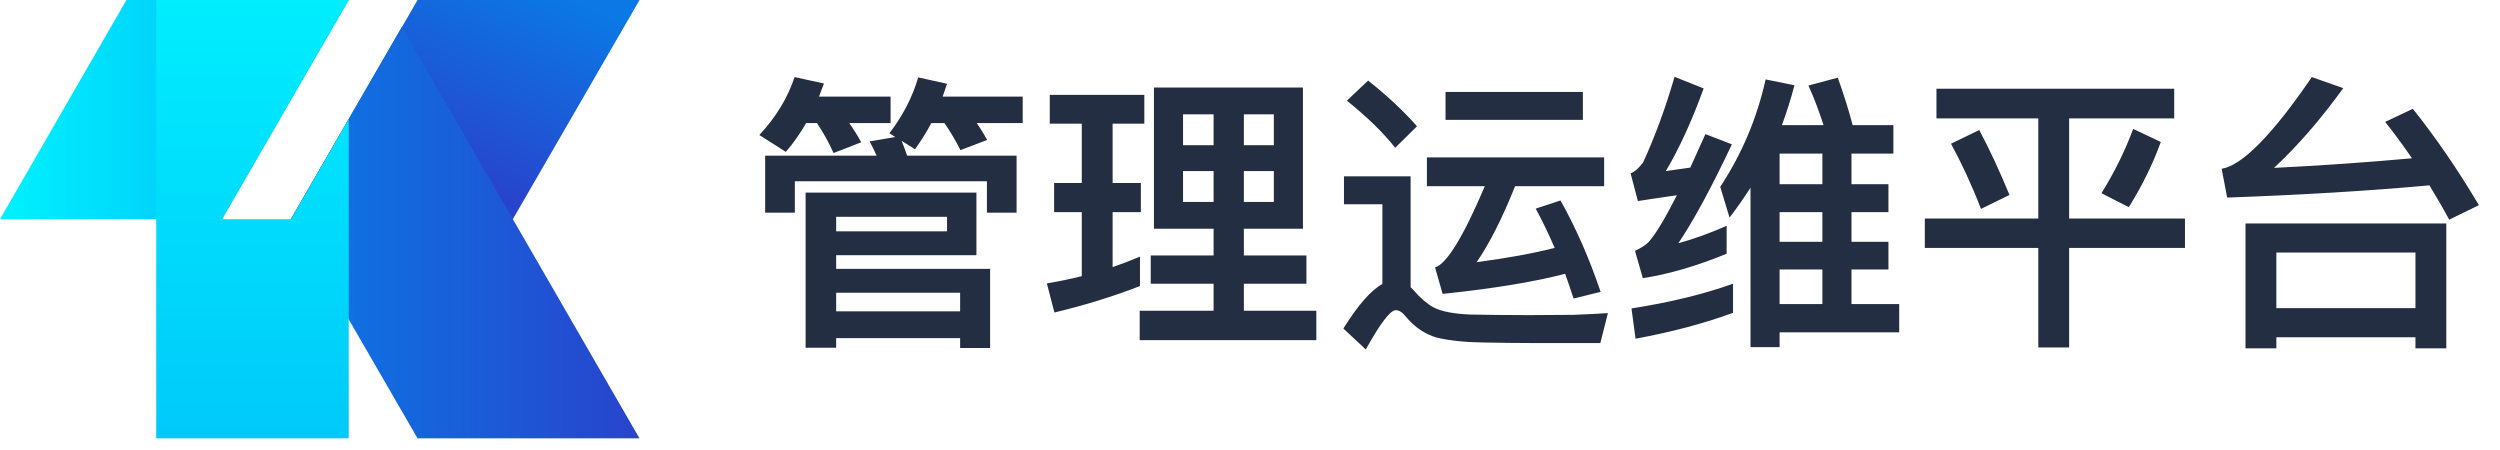
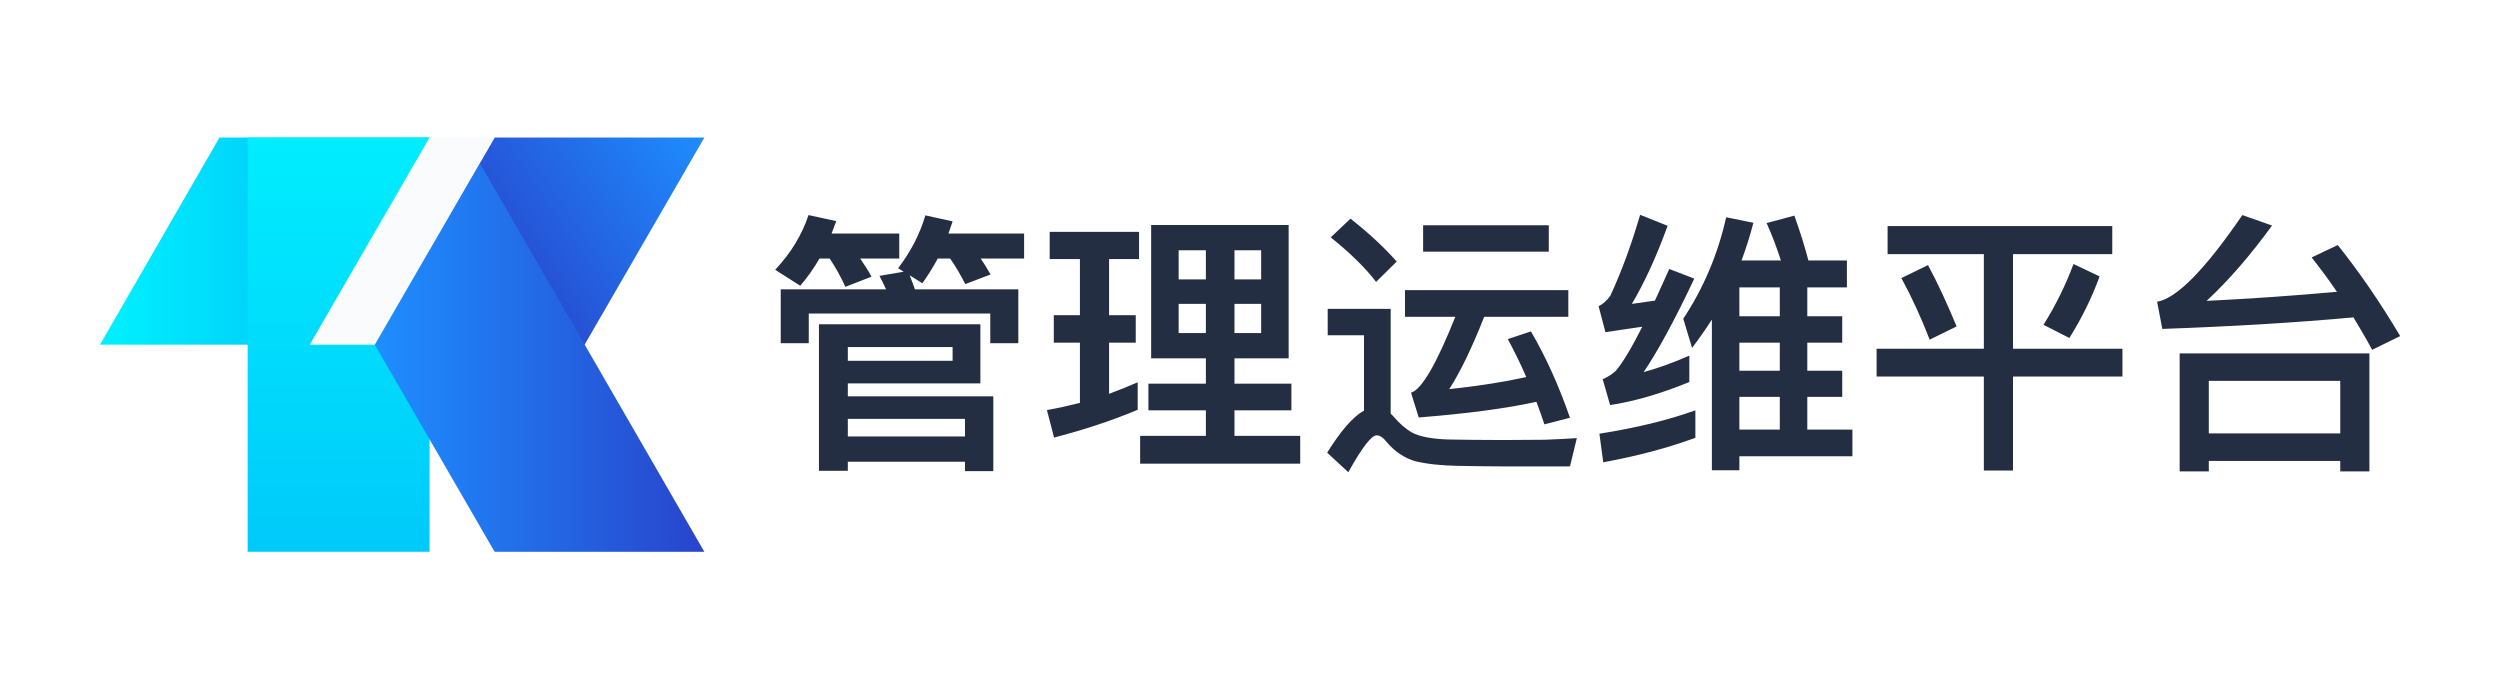
- <svg xmlns="http://www.w3.org/2000/svg" width="189" height="34" viewBox="0 0 189 34" fill="none">
-   <path d="M9.56 0L0 16.57H16.782L26.363 0H9.56Z" fill="url(#paint0_linear_12059_93026)" />
-   <path d="M31.568 0L21.987 16.57H38.77L48.35 0H31.568Z" fill="url(#paint1_linear_12059_93026)" />
-   <path d="M48.308 33.076L30.378 2.039L21.987 16.57L22.03 16.655L31.568 33.14H48.35L48.308 33.076Z" fill="url(#paint2_linear_12059_93026)" />
-   <path d="M11.811 33.14V0H26.363L16.782 16.57H21.987L26.363 9.001V33.14H11.811Z" fill="url(#paint3_linear_12059_93026)" />
-   <path d="M73.818 14.562H60.904V26.288H63.214V25.562H72.586V26.31H74.852V20.326H63.214V19.292H73.818V14.562ZM63.214 23.538V22.13H72.586V23.538H63.214ZM63.214 17.488V16.388H71.596V17.488H63.214ZM76.854 11.768H68.582C68.45 11.372 68.296 10.998 68.164 10.646L69.176 11.284C69.616 10.668 70.034 10.008 70.408 9.304H71.398C71.86 9.964 72.256 10.646 72.608 11.35L74.632 10.58C74.412 10.184 74.148 9.744 73.84 9.304H77.316V7.302H71.266C71.376 6.994 71.486 6.664 71.596 6.334L69.418 5.85C68.978 7.346 68.252 8.754 67.24 10.074L67.68 10.36L65.744 10.69C65.92 11.02 66.096 11.372 66.272 11.768H57.846V16.08H60.09V13.704H74.61V16.08H76.854V11.768ZM60.948 9.304H61.762C62.246 10.03 62.664 10.778 63.016 11.57L65.106 10.756C64.864 10.294 64.556 9.81 64.204 9.304H67.328V7.302H61.916C62.048 6.972 62.158 6.642 62.29 6.312L60.068 5.828C59.562 7.368 58.682 8.842 57.406 10.206L59.408 11.482C59.98 10.822 60.486 10.096 60.948 9.304ZM87.238 6.62V17.29H91.748V19.314H86.996V21.448H91.748V23.494H86.16V25.716H99.514V23.494H94.036V21.448H98.766V19.314H94.036V17.29H98.502V6.62H87.238ZM96.302 15.266H94.036V12.934H96.302V15.266ZM91.748 15.266H89.438V12.934H91.748V15.266ZM89.438 10.976V8.644H91.748V10.976H89.438ZM94.036 8.644H96.302V10.976H94.036V8.644ZM79.692 13.836V16.036H81.782V20.876C80.924 21.096 80.044 21.272 79.142 21.426L79.714 23.626C82.002 23.076 84.158 22.416 86.182 21.624V19.402C85.5 19.688 84.818 19.952 84.114 20.194V16.036H86.248V13.836H84.114V9.348H86.512V7.17H79.362V9.348H81.782V13.836H79.692ZM103.43 6.092L101.824 7.61C103.408 8.886 104.618 10.074 105.476 11.174L107.126 9.546C106.114 8.402 104.882 7.236 103.43 6.092ZM115.948 25.936H120.986L121.558 23.67C120.942 23.714 120.084 23.758 118.962 23.802C117.818 23.802 116.718 23.824 115.618 23.824C113.946 23.824 112.472 23.802 111.218 23.78C109.942 23.736 108.996 23.56 108.358 23.23C107.852 22.944 107.346 22.504 106.862 21.932L106.642 21.712V13.33H101.604V15.442H104.508V21.47C103.628 21.954 102.66 23.076 101.56 24.836L103.254 26.42C104.354 24.44 105.102 23.45 105.52 23.45C105.784 23.45 106.048 23.626 106.334 24C106.972 24.748 107.72 25.254 108.6 25.518C109.524 25.738 110.668 25.87 112.076 25.892C113.462 25.914 114.76 25.936 115.948 25.936ZM109.282 6.95V9.062H119.666V6.95H109.282ZM107.874 11.9V14.078H112.252C110.624 17.906 109.37 19.952 108.49 20.216L109.062 22.218C112.868 21.822 115.948 21.316 118.324 20.7C118.544 21.294 118.742 21.91 118.962 22.57L121.008 22.064C120.128 19.468 119.116 17.18 117.972 15.156L116.102 15.772C116.608 16.718 117.092 17.708 117.532 18.742C115.904 19.16 113.946 19.512 111.636 19.82C112.604 18.412 113.572 16.498 114.54 14.078H121.272V11.9H107.874ZM131.018 21.448C128.818 22.24 126.266 22.856 123.34 23.318L123.648 25.606C126.398 25.1 128.862 24.44 131.018 23.648V21.448ZM126.596 5.806C125.914 8.16 125.122 10.316 124.22 12.274C123.934 12.67 123.626 12.956 123.274 13.11L123.824 15.2C124.836 15.046 125.826 14.892 126.772 14.76C125.914 16.454 125.21 17.642 124.638 18.302C124.352 18.566 124 18.786 123.604 18.962L124.198 21.03C126.178 20.722 128.29 20.106 130.534 19.182V17.07C129.302 17.62 128.07 18.06 126.882 18.39C127.982 16.762 129.346 14.276 130.93 10.91L128.928 10.14C128.532 11.042 128.136 11.878 127.784 12.67L125.936 12.934C126.904 11.306 127.872 9.238 128.796 6.686L126.596 5.806ZM134.538 16.036H137.772V18.28H134.538V16.036ZM134.538 20.37H137.772V22.988H134.538V20.37ZM134.538 25.122H143.58V22.988H139.972V20.37H142.766V18.28H139.972V16.036H142.766V13.924H139.972V11.614H143.14V9.458H140.06C139.774 8.358 139.4 7.17 138.938 5.872L136.716 6.466C137.156 7.434 137.53 8.446 137.86 9.458H134.714C135.066 8.49 135.396 7.478 135.66 6.444L133.482 6.004C132.822 8.952 131.678 11.658 130.05 14.122L130.754 16.454C131.304 15.728 131.832 14.98 132.338 14.188V26.244H134.538V25.122ZM137.772 11.614V13.924H134.538V11.614H137.772ZM146.396 6.708V8.952H154.096V16.52H145.516V18.742H154.096V26.266H156.428V18.742H165.184V16.52H156.428V8.952H164.37V6.708H146.396ZM149.63 9.832L147.496 10.866C148.288 12.318 149.058 13.968 149.762 15.794L151.918 14.738C151.17 12.934 150.422 11.306 149.63 9.832ZM161.268 9.744C160.674 11.35 159.882 12.978 158.87 14.606L160.938 15.662C161.928 14.078 162.742 12.428 163.358 10.734L161.268 9.744ZM184.94 16.894H169.76V26.332H172.092V25.496H182.608V26.332H184.94V16.894ZM172.092 23.296V19.094H182.608V23.296H172.092ZM168.374 14.936C173.984 14.738 179.088 14.43 183.664 14.012C184.17 14.848 184.676 15.706 185.16 16.608L187.404 15.508C185.82 12.846 184.17 10.426 182.41 8.226L180.32 9.216C181.002 10.074 181.684 10.998 182.344 11.966C178.956 12.274 175.48 12.516 171.916 12.692C173.72 11.02 175.458 8.996 177.152 6.664L174.776 5.828C171.784 10.206 169.496 12.516 167.956 12.758L168.374 14.936Z" fill="#242E42" />
+ <svg xmlns="http://www.w3.org/2000/svg" width="200" height="56" viewBox="0 0 200 56" fill="none">
+   <path d="M78.43 25.94H65.516V37.666H67.826V36.94H77.198V37.688H79.464V31.704H67.826V30.67H78.43V25.94ZM67.826 34.916V33.508H77.198V34.916H67.826ZM67.826 28.866V27.766H76.208V28.866H67.826ZM81.466 23.146H73.194C73.062 22.75 72.908 22.376 72.776 22.024L73.788 22.662C74.228 22.046 74.646 21.386 75.02 20.682H76.01C76.472 21.342 76.868 22.024 77.22 22.728L79.244 21.958C79.024 21.562 78.76 21.122 78.452 20.682H81.928V18.68H75.878C75.988 18.372 76.098 18.042 76.208 17.712L74.03 17.228C73.59 18.724 72.864 20.132 71.852 21.452L72.292 21.738L70.356 22.068C70.532 22.398 70.708 22.75 70.884 23.146H62.458V27.458H64.702V25.082H79.222V27.458H81.466V23.146ZM65.56 20.682H66.374C66.858 21.408 67.276 22.156 67.628 22.948L69.718 22.134C69.476 21.672 69.168 21.188 68.816 20.682H71.94V18.68H66.528C66.66 18.35 66.77 18.02 66.902 17.69L64.68 17.206C64.174 18.746 63.294 20.22 62.018 21.584L64.02 22.86C64.592 22.2 65.098 21.474 65.56 20.682ZM92.092 17.998V28.668H96.47V30.692H91.872V32.826H96.47V34.872H91.212V37.094H104.016V34.872H98.758V32.826H103.312V30.692H98.758V28.668H103.092V17.998H92.092ZM100.892 26.644H98.758V24.312H100.892V26.644ZM96.47 26.644H94.292V24.312H96.47V26.644ZM94.292 22.354V20.022H96.47V22.354H94.292ZM98.758 20.022H100.892V22.354H98.758V20.022ZM84.304 25.214V27.414H86.394V32.232C85.514 32.452 84.634 32.65 83.754 32.804L84.326 35.004C86.702 34.388 88.924 33.662 91.014 32.782V30.582C90.266 30.912 89.496 31.22 88.726 31.506V27.414H90.86V25.214H88.726V20.726H91.124V18.548H83.974V20.726H86.394V25.214H84.304ZM113.85 18.02V20.132H123.904V18.02H113.85ZM112.398 23.212V25.346H116.424C114.906 29.152 113.718 31.176 112.882 31.418L113.498 33.398C117.37 33.09 120.516 32.672 122.914 32.144C123.134 32.738 123.354 33.332 123.552 33.948L125.598 33.42C124.696 30.824 123.662 28.536 122.474 26.512L120.626 27.128C121.154 28.118 121.66 29.13 122.1 30.164C120.428 30.538 118.382 30.868 115.94 31.132C116.842 29.724 117.766 27.81 118.734 25.346H125.466V23.212H112.398ZM108.042 17.492L106.458 18.988C108.042 20.264 109.252 21.452 110.088 22.552L111.738 20.924C110.726 19.78 109.494 18.636 108.042 17.492ZM120.56 37.314H125.598L126.148 35.048C125.554 35.092 124.696 35.136 123.574 35.18C122.43 35.18 121.33 35.202 120.23 35.202C118.558 35.202 117.084 35.18 115.83 35.158C114.554 35.114 113.608 34.938 112.97 34.608C112.464 34.322 111.958 33.882 111.474 33.31L111.254 33.09V24.708H106.216V26.82H109.12V32.848C108.24 33.332 107.272 34.454 106.172 36.214L107.866 37.776C108.966 35.796 109.714 34.828 110.132 34.828C110.396 34.828 110.66 35.004 110.946 35.378C111.584 36.126 112.332 36.632 113.212 36.896C114.136 37.116 115.28 37.248 116.688 37.27C118.074 37.292 119.372 37.314 120.56 37.314ZM135.63 32.826C133.43 33.618 130.878 34.234 127.952 34.696L128.26 36.984C131.01 36.478 133.474 35.818 135.63 35.026V32.826ZM131.208 17.184C130.526 19.538 129.734 21.694 128.832 23.652C128.546 24.048 128.238 24.334 127.886 24.488L128.436 26.578C129.448 26.424 130.438 26.27 131.384 26.138C130.526 27.832 129.822 29.02 129.25 29.68C128.964 29.944 128.612 30.164 128.216 30.34L128.81 32.408C130.79 32.1 132.902 31.484 135.146 30.56V28.448C133.914 28.998 132.682 29.438 131.494 29.768C132.594 28.14 133.958 25.654 135.542 22.288L133.54 21.518C133.144 22.42 132.748 23.256 132.396 24.048L130.548 24.312C131.516 22.684 132.484 20.616 133.408 18.064L131.208 17.184ZM139.15 27.414H142.384V29.658H139.15V27.414ZM139.15 31.748H142.384V34.366H139.15V31.748ZM139.15 36.5H148.192V34.366H144.584V31.748H147.378V29.658H144.584V27.414H147.378V25.302H144.584V22.992H147.752V20.836H144.672C144.386 19.736 144.012 18.548 143.55 17.25L141.328 17.844C141.768 18.812 142.142 19.824 142.472 20.836H139.326C139.678 19.868 140.008 18.856 140.272 17.822L138.094 17.382C137.434 20.33 136.29 23.036 134.662 25.5L135.366 27.832C135.916 27.106 136.444 26.358 136.95 25.566V37.622H139.15V36.5ZM142.384 22.992V25.302H139.15V22.992H142.384ZM151.008 18.086V20.33H158.708V27.898H150.128V30.12H158.708V37.644H161.04V30.12H169.796V27.898H161.04V20.33H168.982V18.086H151.008ZM154.242 21.21L152.108 22.244C152.9 23.696 153.67 25.346 154.374 27.172L156.53 26.116C155.782 24.312 155.034 22.684 154.242 21.21ZM165.88 21.122C165.286 22.728 164.494 24.356 163.482 25.984L165.55 27.04C166.54 25.456 167.354 23.806 167.97 22.112L165.88 21.122ZM189.552 28.272H174.372V37.71H176.704V36.874H187.22V37.71H189.552V28.272ZM176.704 34.674V30.472H187.22V34.674H176.704ZM172.986 26.314C178.596 26.116 183.7 25.808 188.276 25.39C188.782 26.226 189.288 27.084 189.772 27.986L192.016 26.886C190.432 24.224 188.782 21.804 187.022 19.604L184.932 20.594C185.614 21.452 186.296 22.376 186.956 23.344C183.568 23.652 180.092 23.894 176.528 24.07C178.332 22.398 180.07 20.374 181.764 18.042L179.388 17.206C176.396 21.584 174.108 23.894 172.568 24.136L172.986 26.314Z" fill="#242E42" />
+   <path d="M17.56 11L8 27.571H24.783L34.364 11H17.56Z" fill="url(#paint0_linear_11670_92654)" />
+   <path d="M19.812 44.142V27.571V11H34.364V44.142H19.812Z" fill="url(#paint1_linear_11670_92654)" />
+   <path d="M39.569 11L29.988 27.571H46.771L56.353 11H39.569Z" fill="url(#paint2_linear_11670_92654)" />
+   <path d="M56.31 44.078L38.38 13.04L29.988 27.571L30.031 27.656L39.569 44.142H56.353L56.31 44.078Z" fill="url(#paint3_linear_11670_92654)" />
+   <path d="M34.364 11L24.783 27.571H29.988L39.569 11H34.364Z" fill="#F9FBFD" />
  <defs>
-     <linearGradient id="paint0_linear_12059_93026" x1="1.095" y1="8.289" x2="16.396" y2="8.289" gradientUnits="userSpaceOnUse">
+     <linearGradient id="paint0_linear_11670_92654" x1="9.095" y1="19.289" x2="24.397" y2="19.289" gradientUnits="userSpaceOnUse">
      <stop stop-color="#00EFFE" />
      <stop offset="0.999" stop-color="#00CAFA" />
    </linearGradient>
-     <linearGradient id="paint1_linear_12059_93026" x1="40.198" y1="-1.377" x2="33.754" y2="13.045" gradientUnits="userSpaceOnUse">
-       <stop stop-color="#0B78E5" />
-       <stop offset="1" stop-color="#2844CC" />
-     </linearGradient>
-     <linearGradient id="paint2_linear_12059_93026" x1="21.992" y1="17.593" x2="48.345" y2="17.593" gradientUnits="userSpaceOnUse">
-       <stop stop-color="#0B78E5" />
-       <stop offset="1" stop-color="#2844CC" />
-     </linearGradient>
-     <linearGradient id="paint3_linear_12059_93026" x1="19.084" y1="-0.991" x2="19.084" y2="32.695" gradientUnits="userSpaceOnUse">
+     <linearGradient id="paint1_linear_11670_92654" x1="27.085" y1="10.009" x2="27.085" y2="43.697" gradientUnits="userSpaceOnUse">
      <stop stop-color="#00EFFE" />
      <stop offset="0.999" stop-color="#00CAFA" />
    </linearGradient>
+     <linearGradient id="paint2_linear_11670_92654" x1="56.677" y1="11" x2="39.07" y2="22.91" gradientUnits="userSpaceOnUse">
+       <stop stop-color="#1E8EFF" />
+       <stop offset="1" stop-color="#2844CC" />
+     </linearGradient>
+     <linearGradient id="paint3_linear_11670_92654" x1="29.993" y1="28.594" x2="56.347" y2="28.594" gradientUnits="userSpaceOnUse">
+       <stop stop-color="#1E8EFF" />
+       <stop offset="1" stop-color="#2844CC" />
+     </linearGradient>
  </defs>
</svg>
